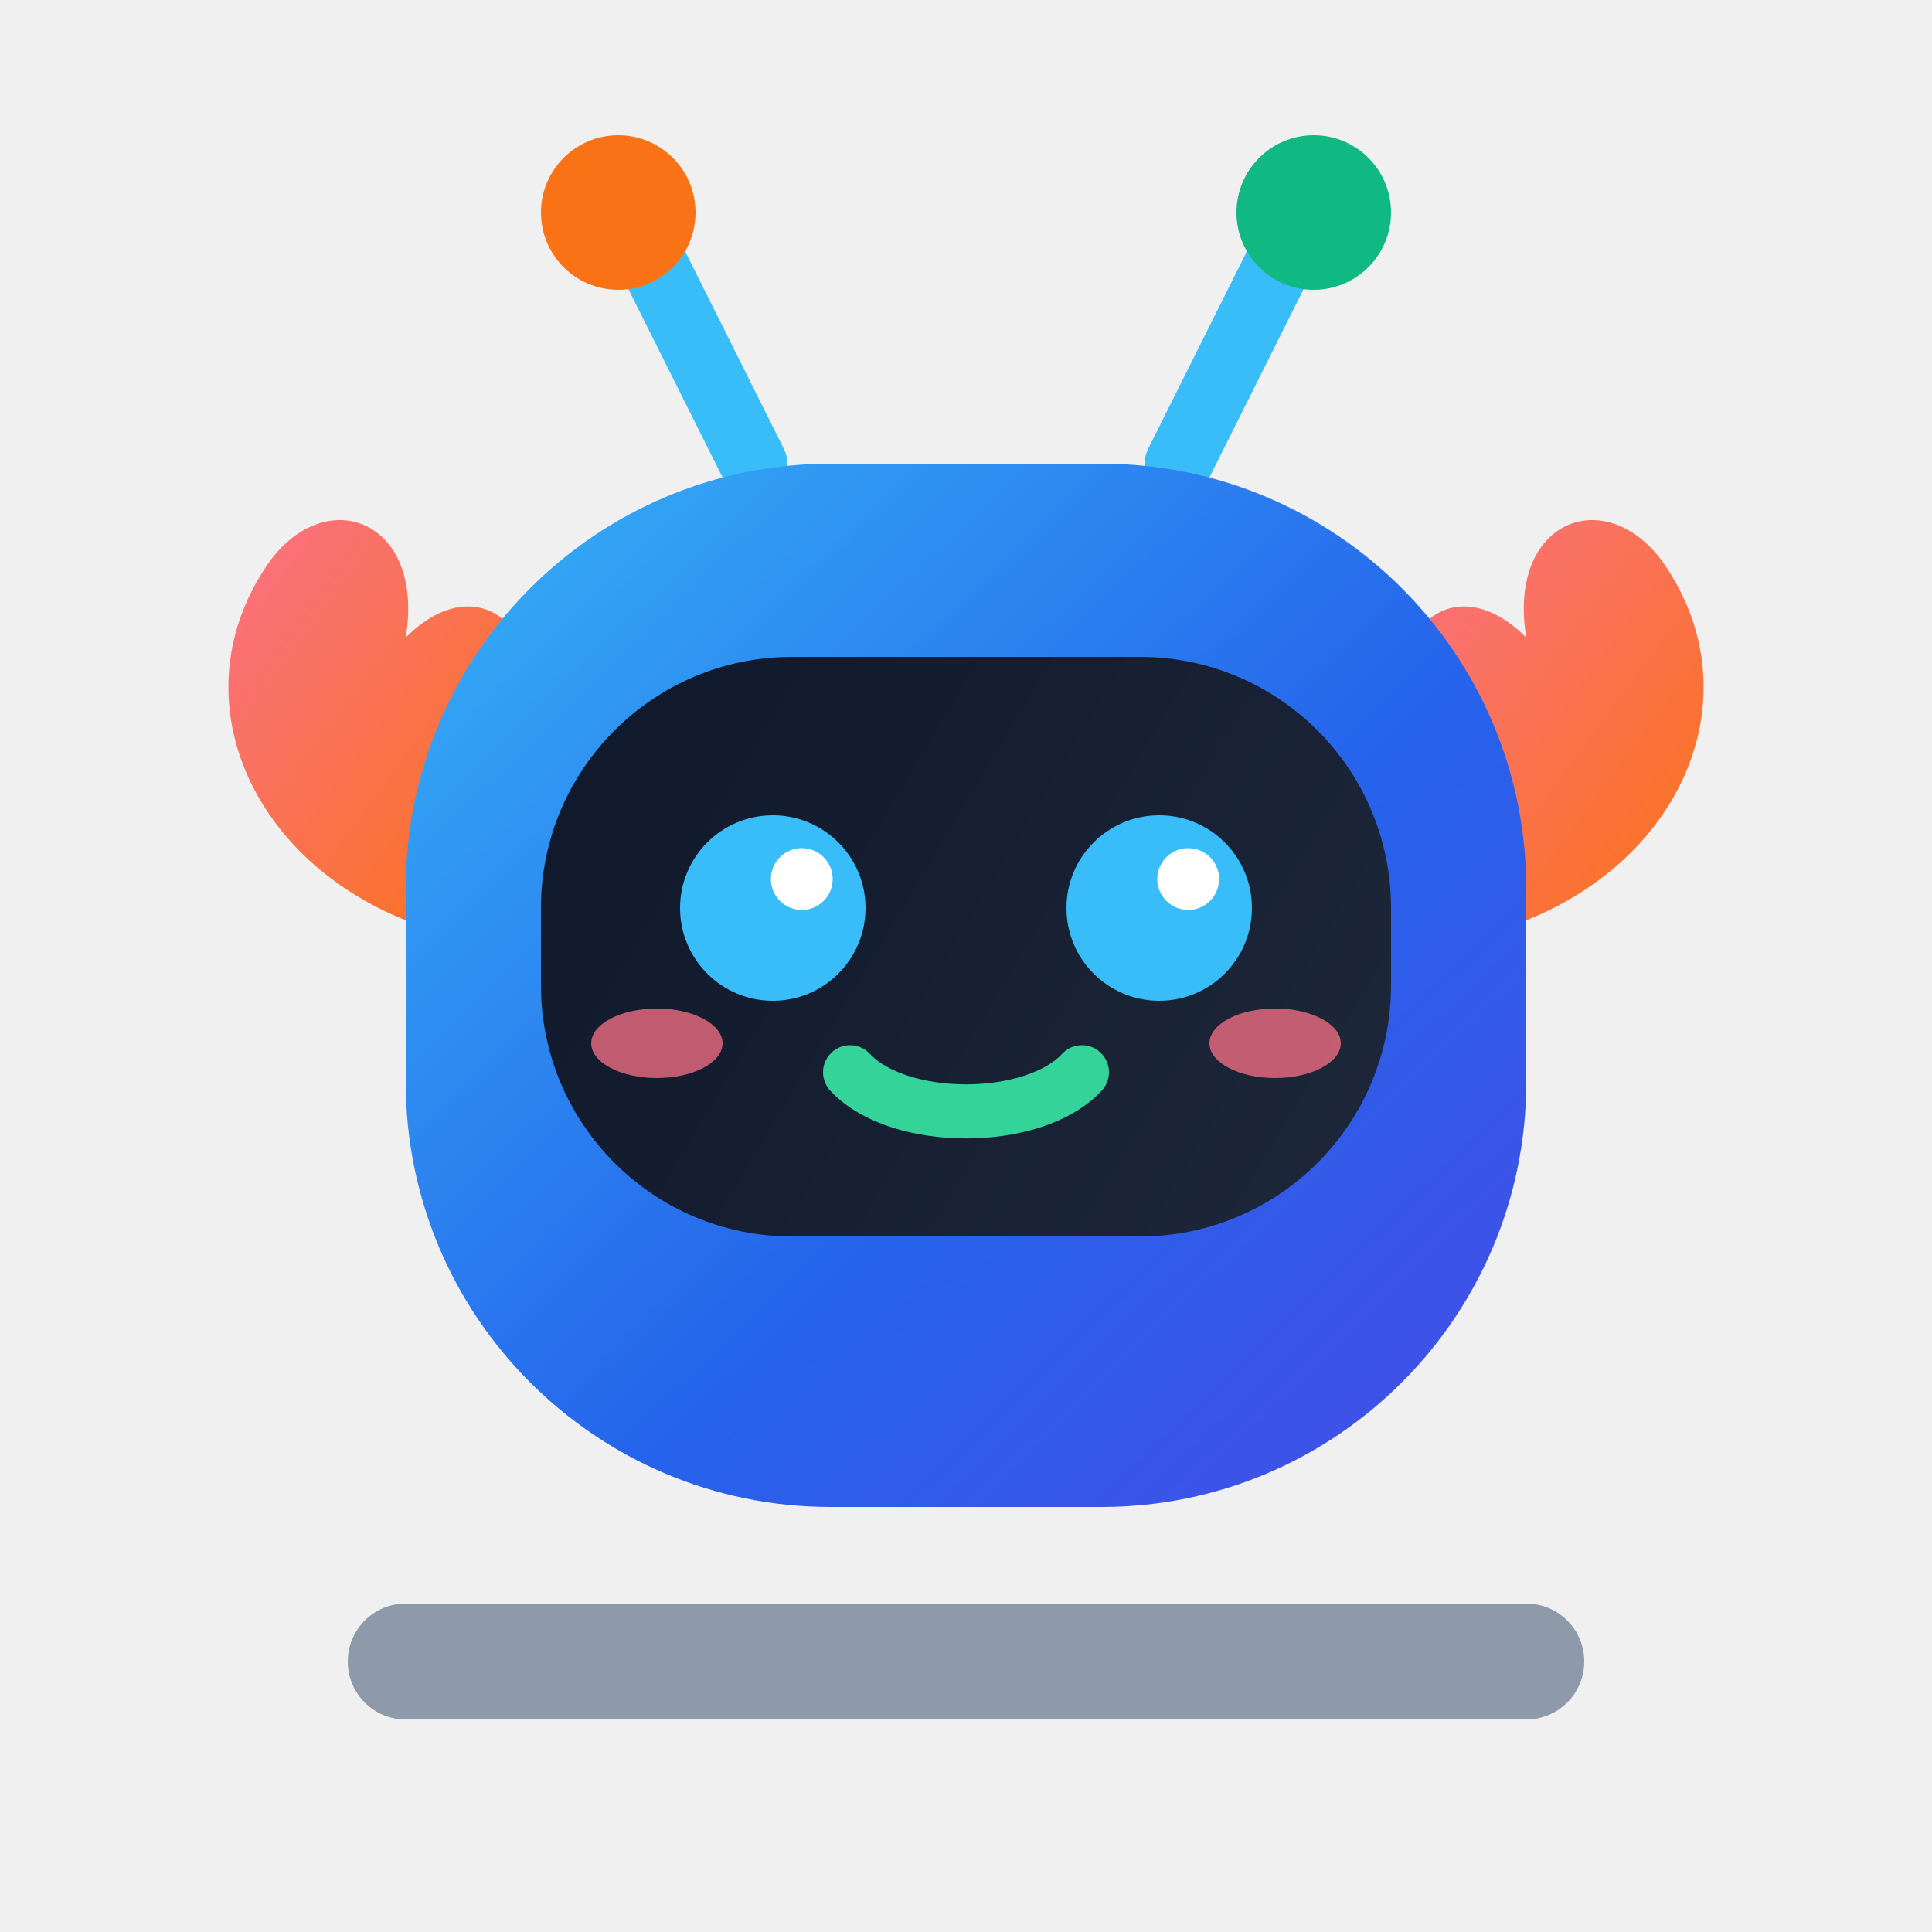
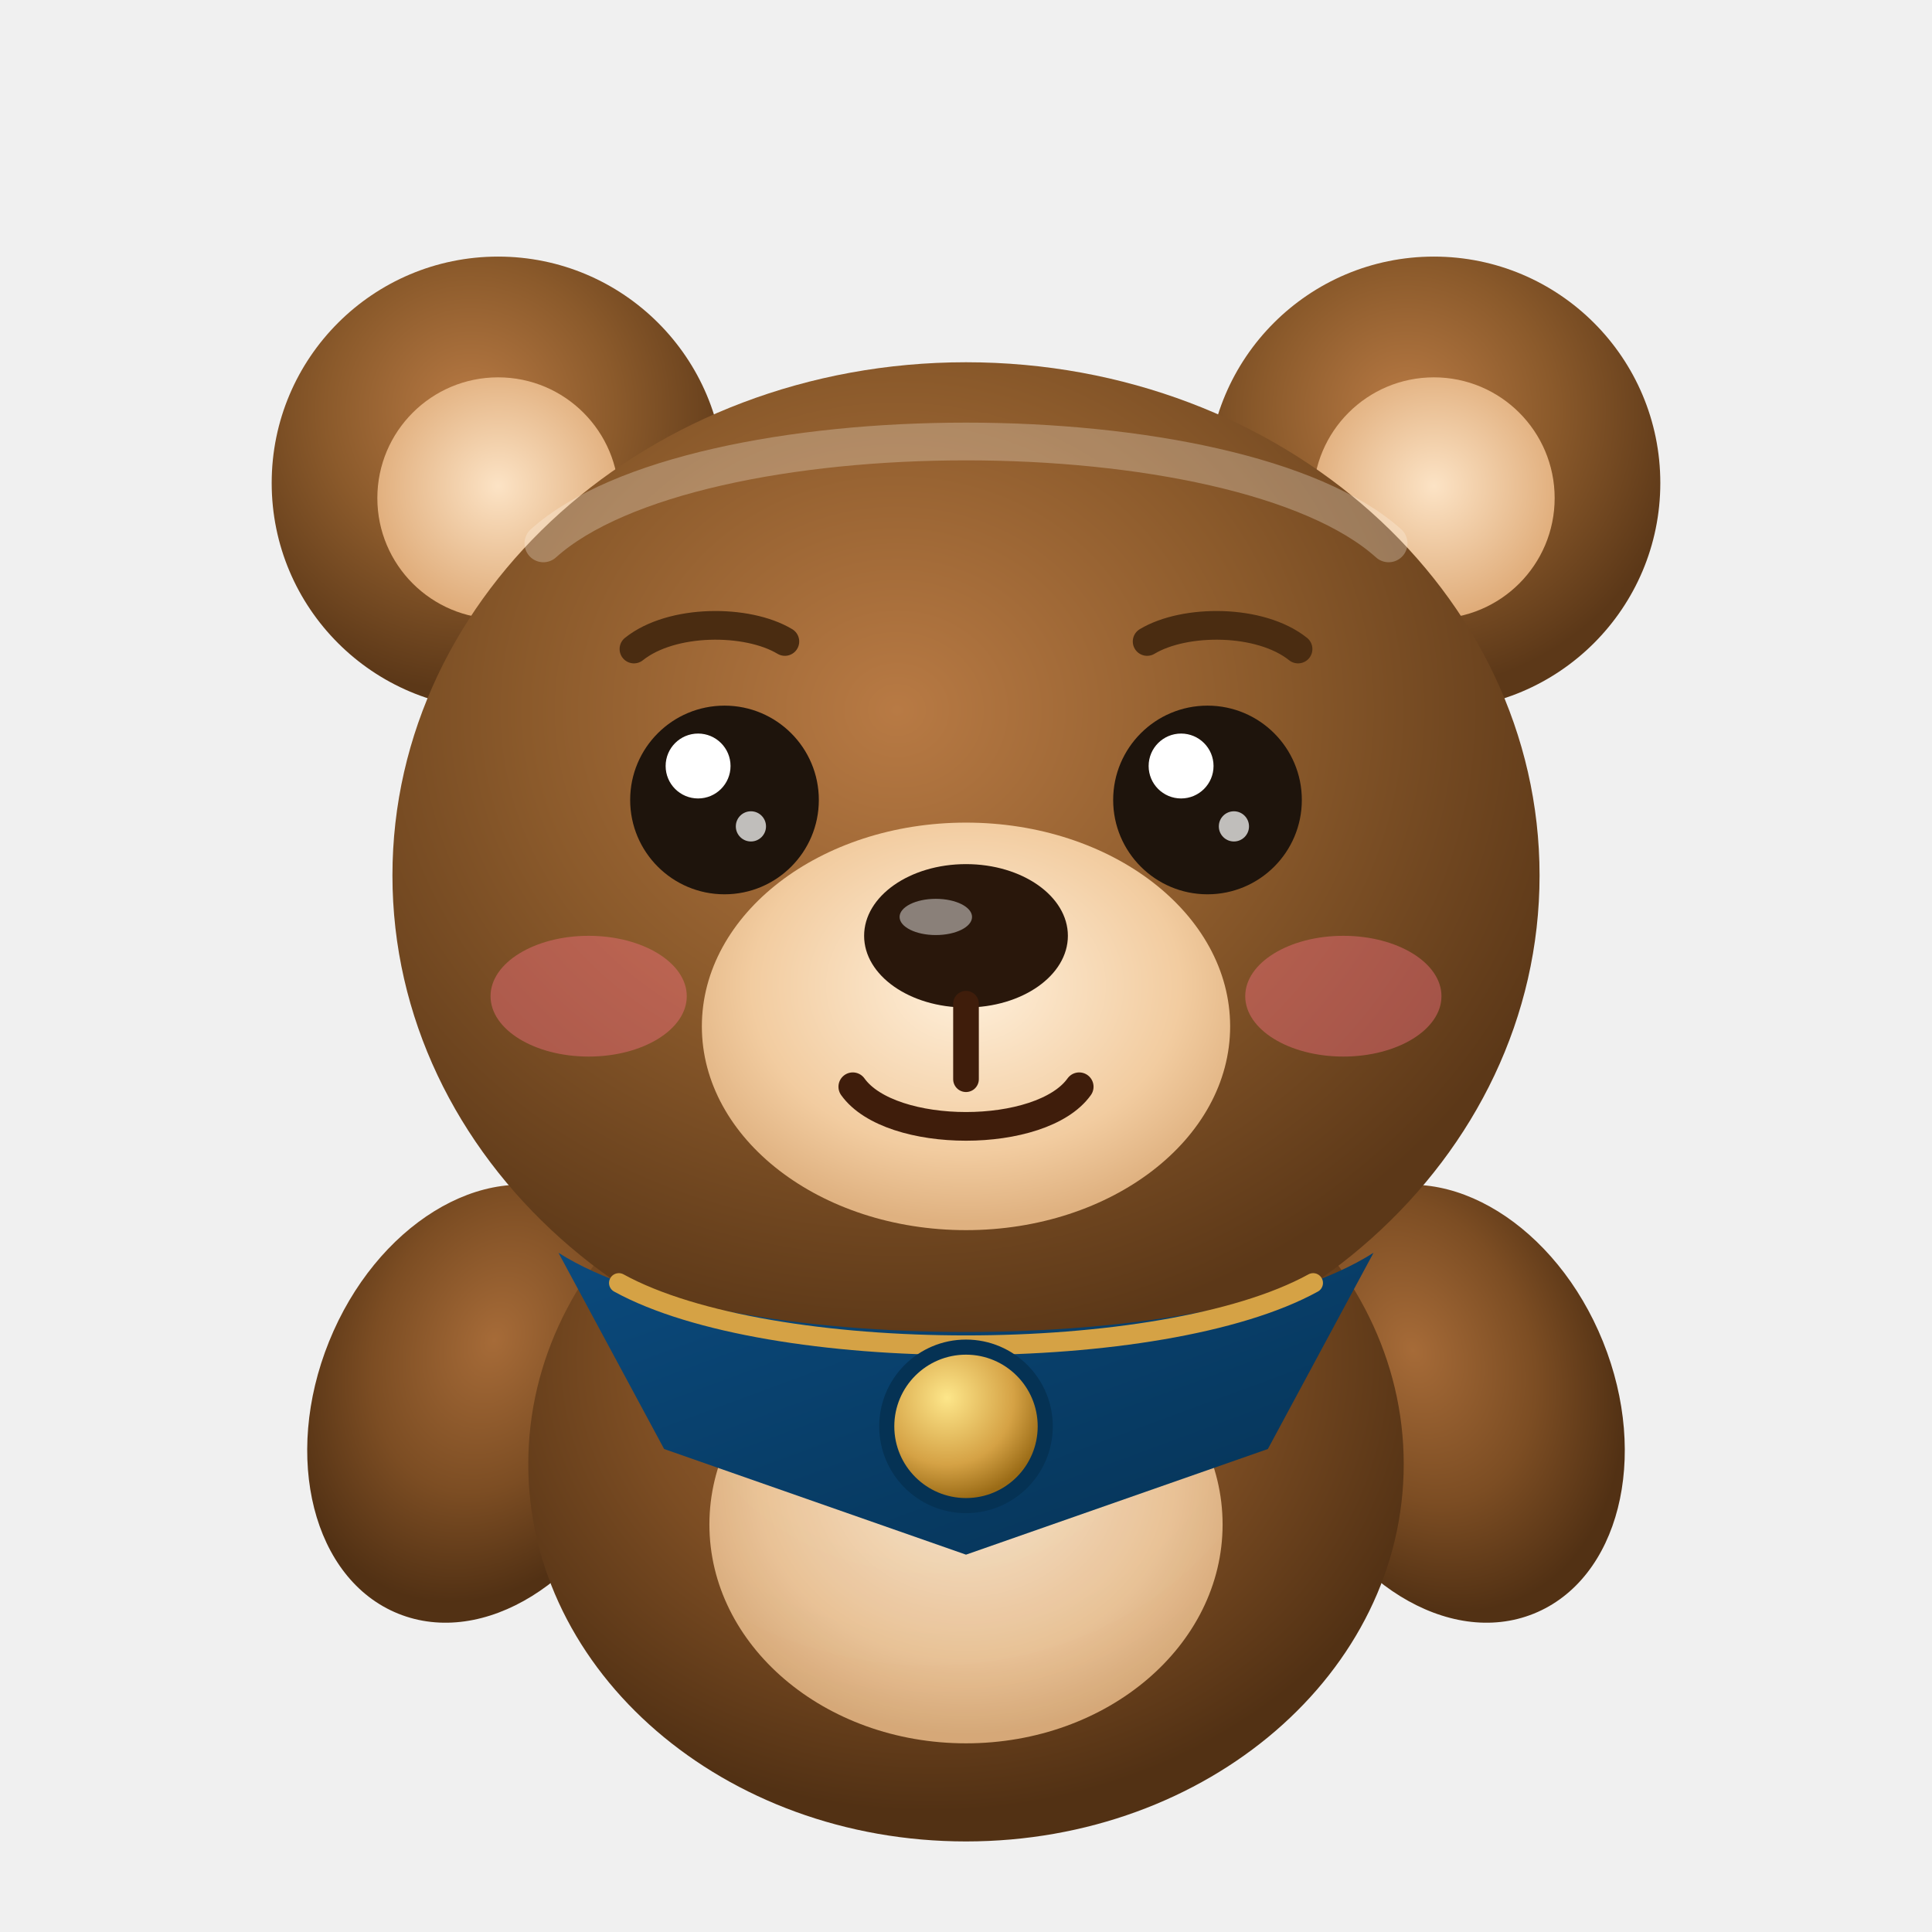
- <svg xmlns="http://www.w3.org/2000/svg" viewBox="0 0 100 100" fill="none">
+ <svg xmlns="http://www.w3.org/2000/svg" viewBox="0 0 256 256" fill="none">
  <defs>
-     <linearGradient id="clawyBody" x1="18" y1="20" x2="82" y2="86" gradientUnits="userSpaceOnUse">
-       <stop offset="0%" stop-color="#38BDF8" />
-       <stop offset="55%" stop-color="#2563EB" />
-       <stop offset="100%" stop-color="#4F46E5" />
+     <radialGradient id="furMain" cx="44%" cy="34%" r="62%">
+       <stop offset="0%" stop-color="#B87A44" />
+       <stop offset="52%" stop-color="#8B5A2B" />
+       <stop offset="100%" stop-color="#5C3818" />
+     </radialGradient>
+     <radialGradient id="furBody" cx="46%" cy="36%" r="60%">
+       <stop offset="0%" stop-color="#A66B38" />
+       <stop offset="58%" stop-color="#7C4D23" />
+       <stop offset="100%" stop-color="#523114" />
+     </radialGradient>
+     <radialGradient id="earInner" cx="50%" cy="45%" r="55%">
+       <stop offset="0%" stop-color="#FCE3C5" />
+       <stop offset="100%" stop-color="#DFAB78" />
+     </radialGradient>
+     <radialGradient id="muzzle" cx="50%" cy="40%" r="58%">
+       <stop offset="0%" stop-color="#FFF0DB" />
+       <stop offset="70%" stop-color="#F2CCA0" />
+       <stop offset="100%" stop-color="#DFB180" />
+     </radialGradient>
+     <linearGradient id="wvBandana" x1="0" y1="0" x2="1" y2="1">
+       <stop offset="0%" stop-color="#0B4A7D" />
+       <stop offset="100%" stop-color="#053254" />
    </linearGradient>
-     <linearGradient id="clawyClaw" x1="0" y1="0" x2="1" y2="1">
-       <stop offset="0%" stop-color="#FB7185" />
-       <stop offset="100%" stop-color="#F97316" />
-     </linearGradient>
-     <linearGradient id="clawyVisor" x1="25" y1="36" x2="75" y2="66" gradientUnits="userSpaceOnUse">
-       <stop offset="0%" stop-color="#0F172A" />
-       <stop offset="100%" stop-color="#1E293B" />
-     </linearGradient>
+     <radialGradient id="wvBadge" cx="38%" cy="32%" r="65%">
+       <stop offset="0%" stop-color="#FDE68A" />
+       <stop offset="65%" stop-color="#D5A245" />
+       <stop offset="100%" stop-color="#9A6B16" />
+     </radialGradient>
  </defs>
-   <line x1="39" y1="24" x2="33" y2="12" stroke="#38BDF8" stroke-width="3.5" stroke-linecap="round" />
-   <circle cx="32" cy="11" r="4" fill="#F97316" />
-   <line x1="61" y1="24" x2="67" y2="12" stroke="#38BDF8" stroke-width="3.5" stroke-linecap="round" />
-   <circle cx="68" cy="11" r="4" fill="#10B981" />
-   <path d="M22 48C13 45 9 36 14 29C17 25 22 27 21 33C25 29 29 33 27 39C26 43 24 46 22 48Z" fill="url(#clawyClaw)" />
-   <path d="M78 48C87 45 91 36 86 29C83 25 78 27 79 33C75 29 71 33 73 39C74 43 76 46 78 48Z" fill="url(#clawyClaw)" />
-   <rect x="21" y="24" width="58" height="54" rx="22" fill="url(#clawyBody)" />
-   <rect x="28" y="34" width="44" height="30" rx="13" fill="url(#clawyVisor)" />
-   <circle cx="40" cy="47" r="4.8" fill="#38BDF8" />
-   <circle cx="41.5" cy="45.5" r="1.6" fill="#FFFFFF" />
-   <circle cx="60" cy="47" r="4.8" fill="#38BDF8" />
-   <circle cx="61.5" cy="45.5" r="1.6" fill="#FFFFFF" />
-   <ellipse cx="34" cy="54" rx="3.4" ry="1.8" fill="#FB7185" opacity="0.75" />
-   <ellipse cx="66" cy="54" rx="3.4" ry="1.8" fill="#FB7185" opacity="0.75" />
-   <path d="M44 55.5C46.5 58.2 53.5 58.2 56 55.5" stroke="#34D399" stroke-width="2.8" stroke-linecap="round" />
-   <rect x="18" y="83" width="64" height="6" rx="3" fill="#64748B" opacity="0.7" />
+   <ellipse cx="64" cy="186" rx="22" ry="30" transform="rotate(22 64 186)" fill="url(#furBody)" />
+   <ellipse cx="192" cy="186" rx="22" ry="30" transform="rotate(-22 192 186)" fill="url(#furBody)" />
+   <ellipse cx="128" cy="194" rx="58" ry="50" fill="url(#furBody)" />
+   <ellipse cx="128" cy="202" rx="34" ry="29" fill="url(#muzzle)" opacity="0.92" />
+   <circle cx="66" cy="64" r="30" fill="url(#furMain)" />
+   <circle cx="190" cy="64" r="30" fill="url(#furMain)" />
+   <circle cx="66" cy="66" r="16" fill="url(#earInner)" />
+   <circle cx="190" cy="66" r="16" fill="url(#earInner)" />
+   <ellipse cx="128" cy="116" rx="76" ry="68" fill="url(#furMain)" />
+   <path d="M72 72C92 54 164 54 184 72" stroke="#FFF7ED" stroke-opacity="0.28" stroke-width="5" stroke-linecap="round" />
+   <ellipse cx="78" cy="132" rx="13" ry="8" fill="#FB7185" fill-opacity="0.42" />
+   <ellipse cx="178" cy="132" rx="13" ry="8" fill="#FB7185" fill-opacity="0.42" />
+   <ellipse cx="128" cy="136" rx="35" ry="27" fill="url(#muzzle)" />
+   <circle cx="96" cy="106" r="12.5" fill="#1E140C" />
+   <circle cx="160" cy="106" r="12.5" fill="#1E140C" />
+   <circle cx="92.5" cy="101.5" r="4.3" fill="#FFFFFF" />
+   <circle cx="156.5" cy="101.5" r="4.3" fill="#FFFFFF" />
+   <circle cx="99.5" cy="109.5" r="2.0" fill="#FFFFFF" fill-opacity="0.72" />
+   <circle cx="163.5" cy="109.5" r="2.0" fill="#FFFFFF" fill-opacity="0.72" />
+   <path d="M84 86C89 82 99 82 104 85" stroke="#4A2C11" stroke-width="3.8" stroke-linecap="round" />
+   <path d="M152 85C157 82 167 82 172 86" stroke="#4A2C11" stroke-width="3.8" stroke-linecap="round" />
+   <ellipse cx="128" cy="124" rx="13.5" ry="9.5" fill="#29170B" />
+   <ellipse cx="124" cy="121.5" rx="4.8" ry="2.4" fill="#FFFFFF" fill-opacity="0.45" />
+   <path d="M128 133V143" stroke="#3F1D0B" stroke-width="3.4" stroke-linecap="round" />
+   <path d="M113 144C118 151 138 151 143 144" stroke="#3F1D0B" stroke-width="3.8" stroke-linecap="round" />
+   <path d="M74 166C96 180 160 180 182 166L168 192L128 206L88 192Z" fill="url(#wvBandana)" />
+   <path d="M82 170C102 181 154 181 174 170" stroke="#D5A245" stroke-width="2.6" stroke-linecap="round" />
+   <circle cx="128" cy="189" r="10.5" fill="url(#wvBadge)" stroke="#053254" stroke-width="2" />
</svg>
